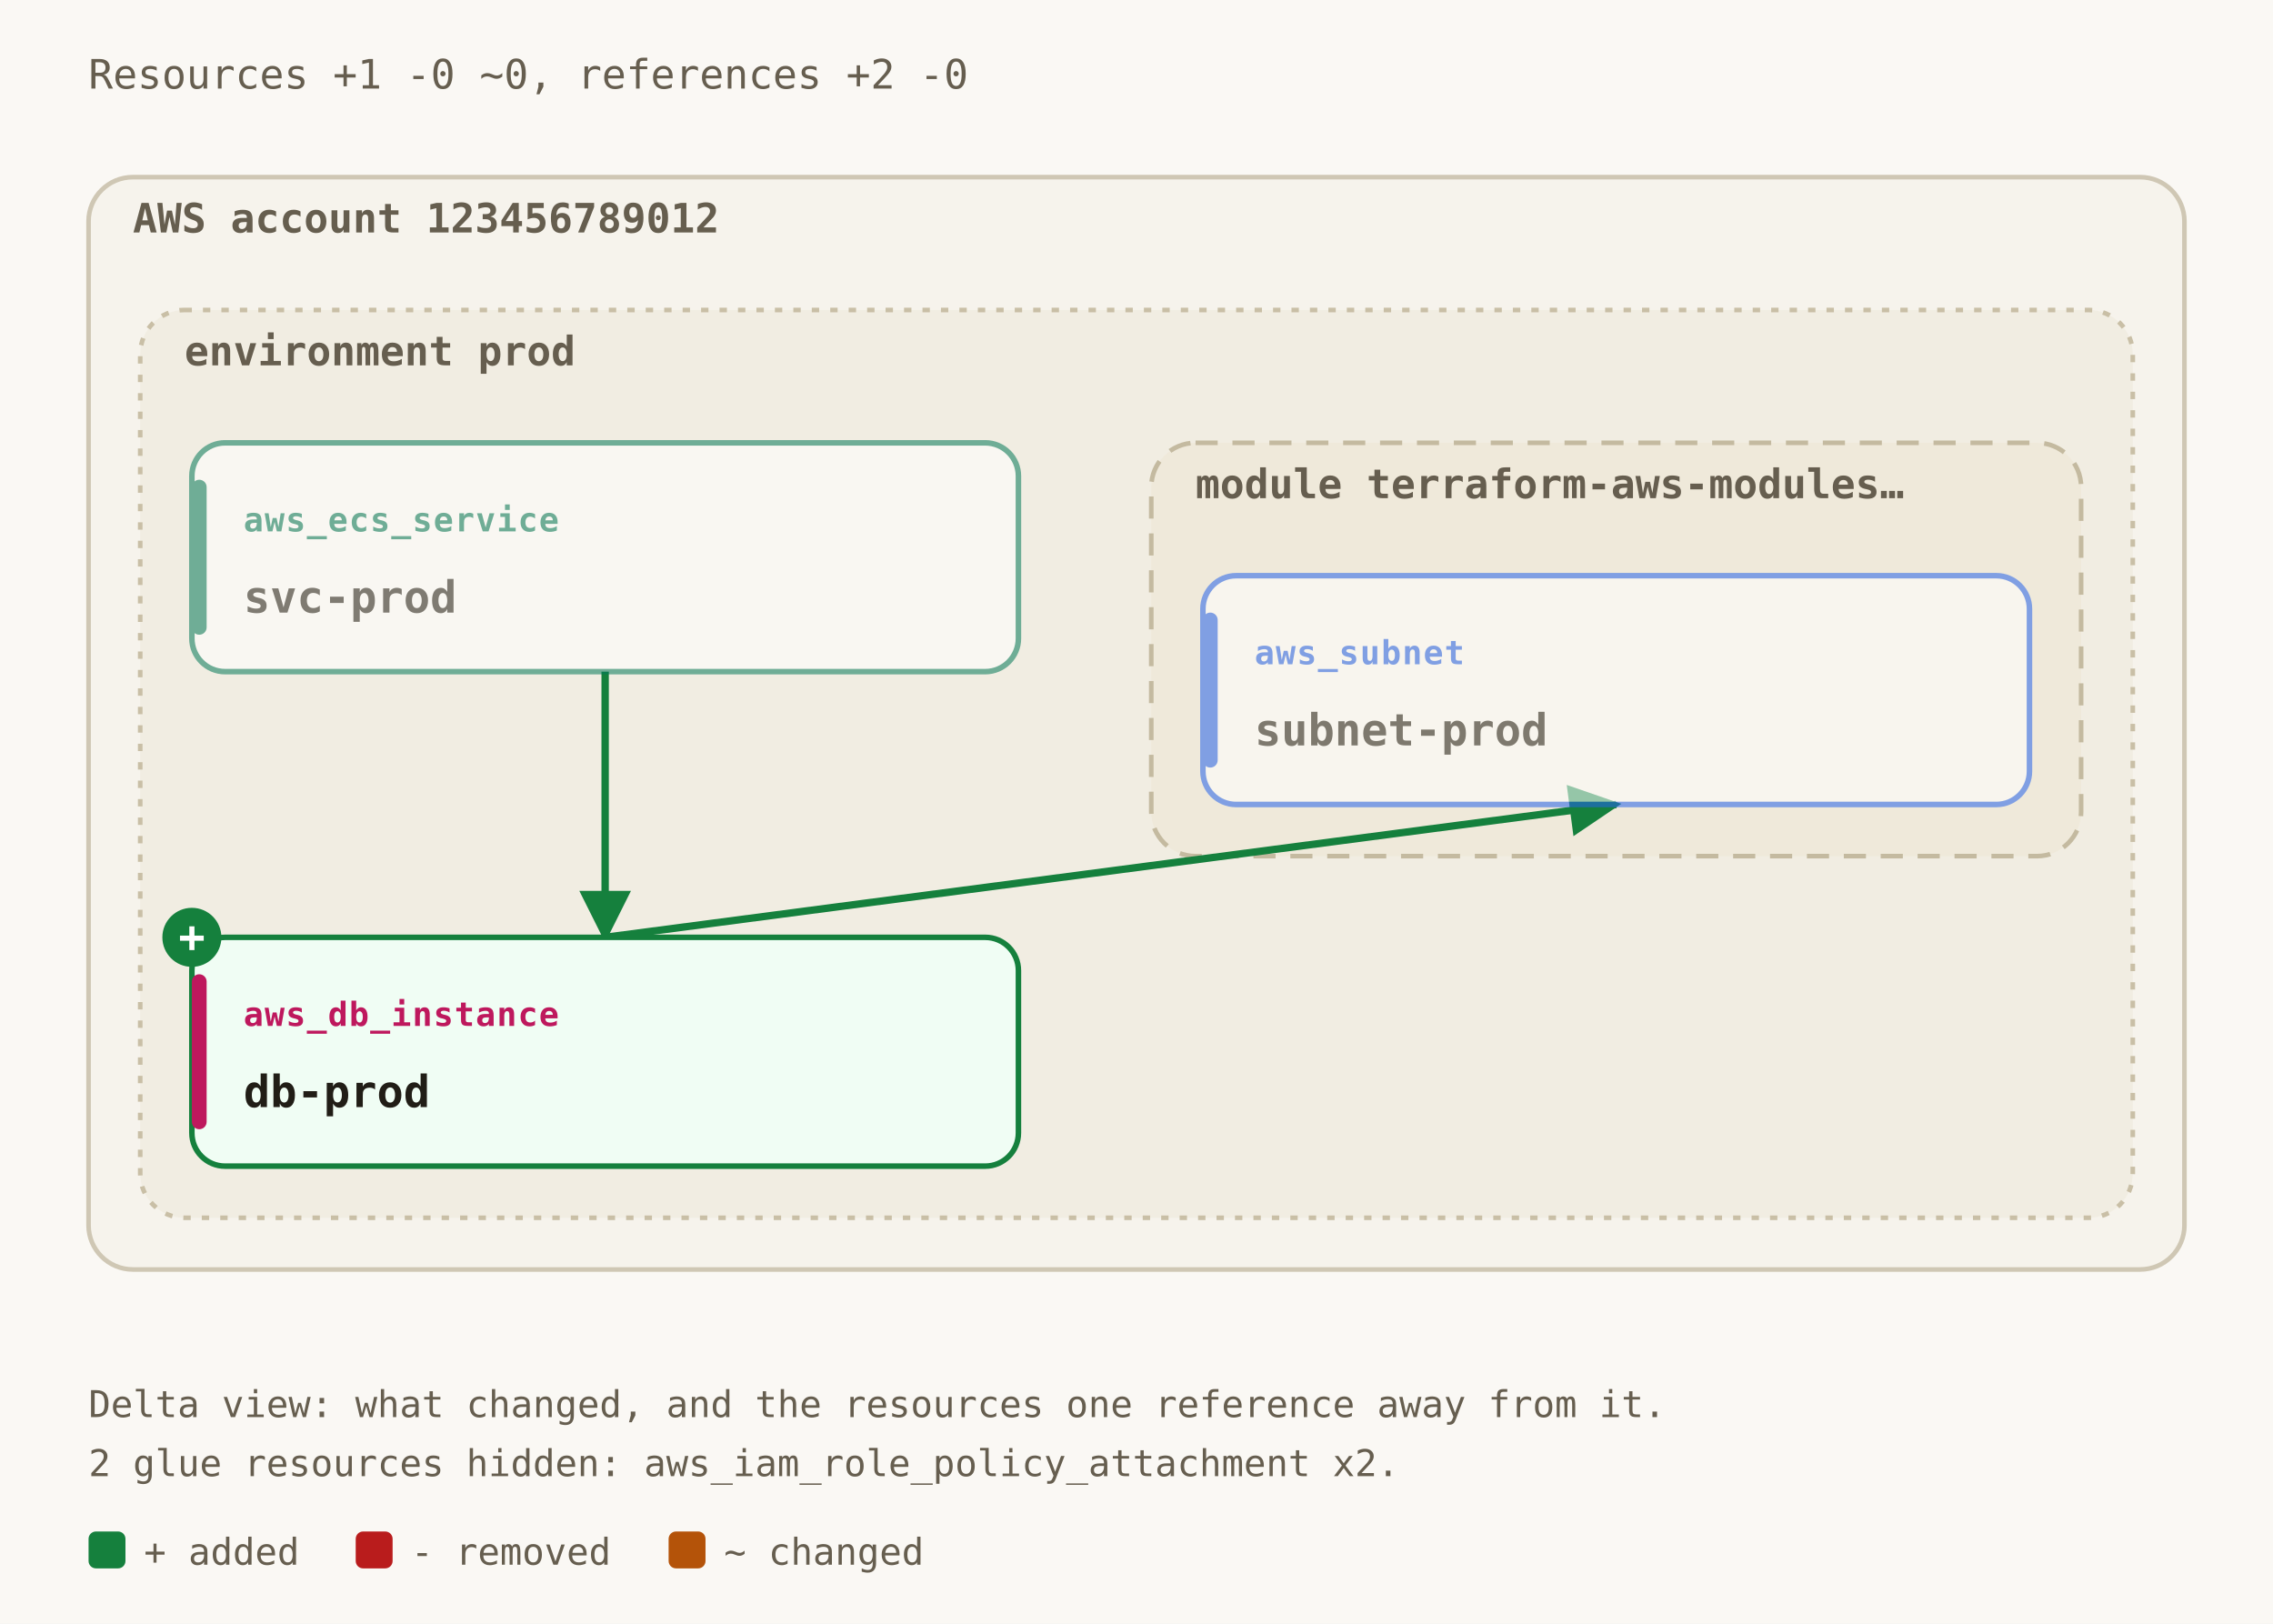
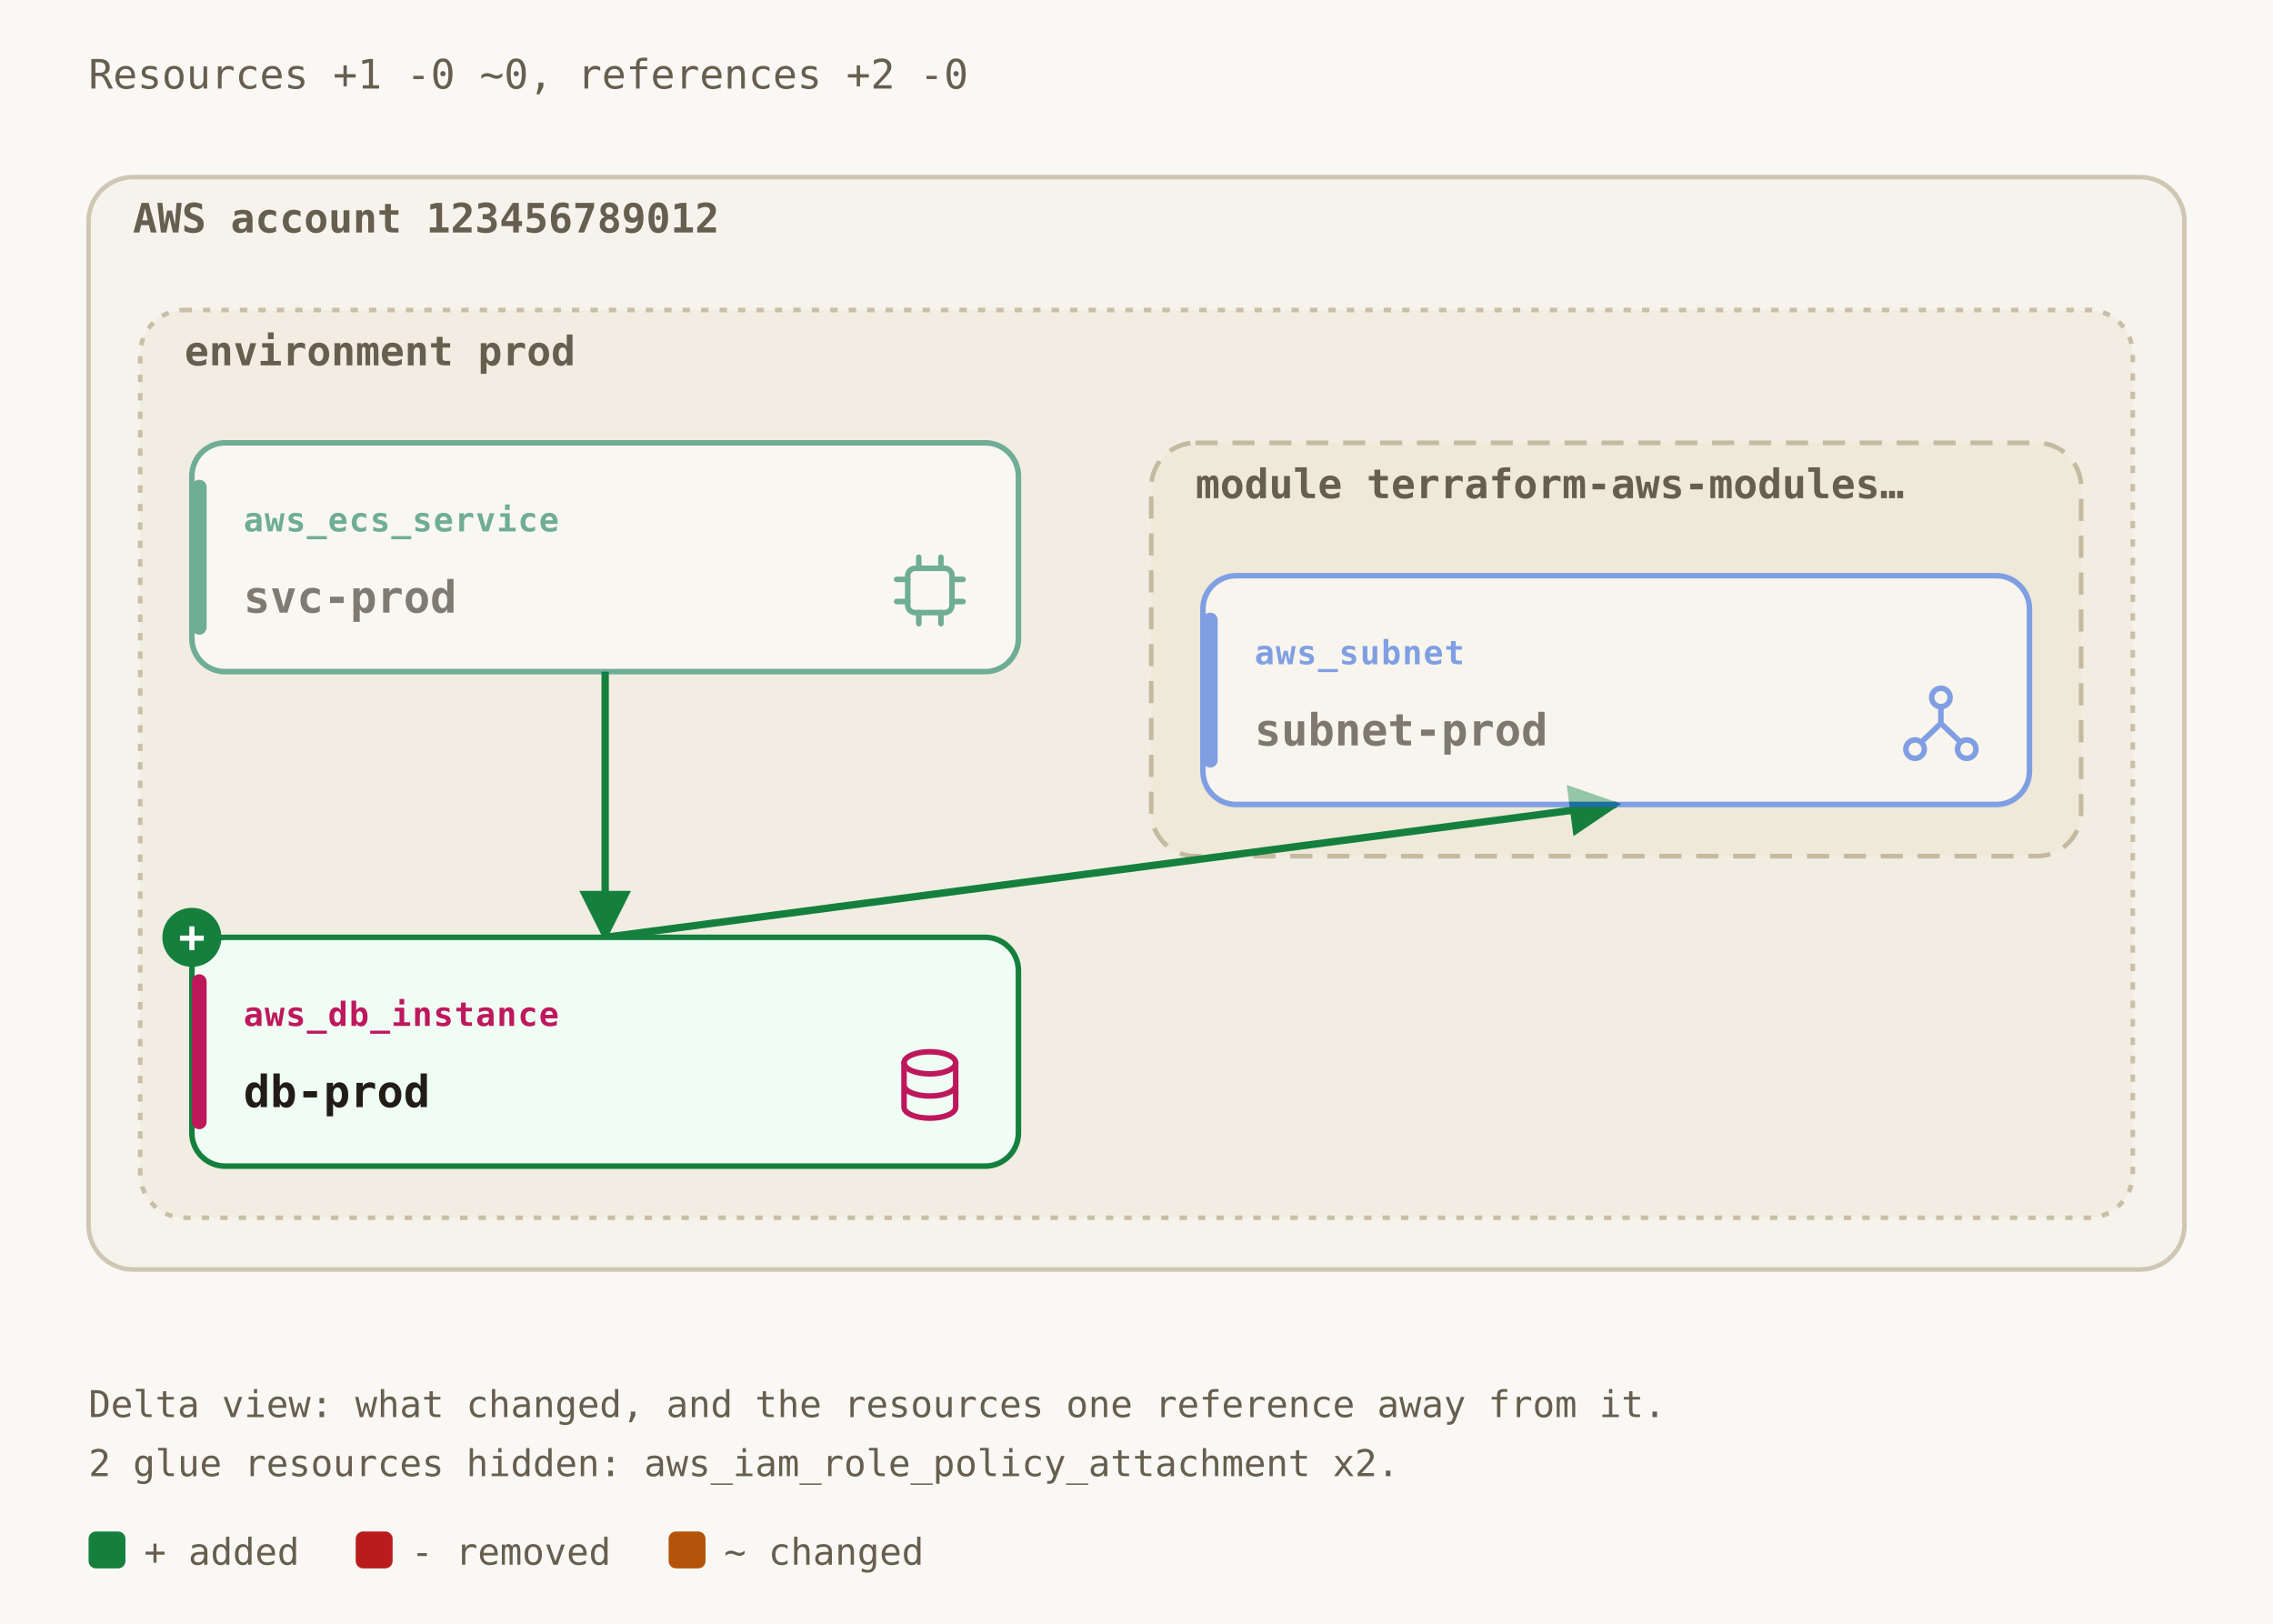
<svg xmlns="http://www.w3.org/2000/svg" width="616" height="440" viewBox="0 0 616 440" role="img" aria-labelledby="tg-title tg-desc">
  <defs>
    <marker id="tg-arrow-unchanged" viewBox="0 0 10 10" refX="9" refY="5" markerWidth="7" markerHeight="7" orient="auto-start-reverse">
      <path d="M 0 0 L 10 5 L 0 10 z" fill="#a8a090" />
    </marker>
    <marker id="tg-arrow-added" viewBox="0 0 10 10" refX="9" refY="5" markerWidth="7" markerHeight="7" orient="auto-start-reverse">
      <path d="M 0 0 L 10 5 L 0 10 z" fill="#15803d" />
    </marker>
    <marker id="tg-arrow-removed" viewBox="0 0 10 10" refX="9" refY="5" markerWidth="7" markerHeight="7" orient="auto-start-reverse">
      <path d="M 0 0 L 10 5 L 0 10 z" fill="#b91c1c" />
+     </marker>
+     <marker id="tg-arrow-changed" viewBox="0 0 10 10" refX="9" refY="5" markerWidth="7" markerHeight="7" orient="auto-start-reverse">
+       <path d="M 0 0 L 10 5 L 0 10 z" fill="#b45309" />
    </marker>
  </defs>
  <rect width="616" height="440" fill="#faf8f4" />
  <text x="24" y="24" font-family="'JetBrains Mono',ui-monospace,SFMono-Regular,Menlo,Consolas,monospace" font-size="11" font-weight="400" fill="#665e4f">Resources +1 -0 ~0, references +2 -0</text>
  <g>
    <rect x="24" y="48" width="568" height="296" rx="12" fill="#f6f3ec" stroke="#cfc7b4" stroke-width="1.25" />
    <text x="36" y="63" font-family="'JetBrains Mono',ui-monospace,SFMono-Regular,Menlo,Consolas,monospace" font-size="11" font-weight="700" fill="#665e4f">AWS account 123456789012</text>
  </g>
  <g>
    <rect x="38" y="84" width="540" height="246" rx="12" fill="#f1ede2" stroke="#c9bfa6" stroke-width="1.25" stroke-dasharray="2 3" />
    <text x="50" y="99" font-family="'JetBrains Mono',ui-monospace,SFMono-Regular,Menlo,Consolas,monospace" font-size="11" font-weight="700" fill="#665e4f">environment prod</text>
  </g>
  <g>
    <rect x="312" y="120" width="252" height="112" rx="12" fill="#efe9da" stroke="#c4baa0" stroke-width="1.25" stroke-dasharray="6 4" />
    <text x="324" y="135" font-family="'JetBrains Mono',ui-monospace,SFMono-Regular,Menlo,Consolas,monospace" font-size="11" font-weight="700" fill="#665e4f">module terraform-aws-modules…</text>
  </g>
  <path d="M 164 254 L 438 218" fill="none" stroke="#15803d" stroke-width="2" marker-end="url(#tg-arrow-added)" />
  <path d="M 164 182 Q 164 218 164 236 L 164 254" fill="none" stroke="#15803d" stroke-width="2" marker-end="url(#tg-arrow-added)" />
  <g>
    <rect x="52" y="254" width="224" height="62" rx="9" fill="#f0fdf4" stroke="#15803d" stroke-width="1.5" />
    <rect x="52" y="264" width="4" height="42" rx="2" fill="#be185d" />
    <text x="66" y="278" font-family="'JetBrains Mono',ui-monospace,SFMono-Regular,Menlo,Consolas,monospace" font-size="9" font-weight="600" fill="#be185d" letter-spacing="0.3">aws_db_instance</text>
    <text x="66" y="300" font-family="'JetBrains Mono',ui-monospace,SFMono-Regular,Menlo,Consolas,monospace" font-size="12" font-weight="700" fill="#211d16">db-prod</text>
+     <g transform="translate(240 282)" fill="none" stroke="#be185d" stroke-width="1.5" stroke-linecap="round" stroke-linejoin="round">
+       <ellipse cx="12" cy="6" rx="7" ry="3" />
+       <path d="M5 6v12c0 1.7 3.1 3 7 3s7-1.3 7-3V6M5 12c0 1.7 3.1 3 7 3s7-1.3 7-3" />
+     </g>
    <circle cx="52" cy="254" r="8" fill="#15803d" />
    <text x="52" y="258" text-anchor="middle" font-family="'JetBrains Mono',ui-monospace,SFMono-Regular,Menlo,Consolas,monospace" font-size="12" font-weight="700" fill="#ffffff">+</text>
  </g>
  <g opacity="0.55">
    <rect x="52" y="120" width="224" height="62" rx="9" fill="#ffffff" stroke="#047857" stroke-width="1.5" />
    <rect x="52" y="130" width="4" height="42" rx="2" fill="#047857" />
    <text x="66" y="144" font-family="'JetBrains Mono',ui-monospace,SFMono-Regular,Menlo,Consolas,monospace" font-size="9" font-weight="600" fill="#047857" letter-spacing="0.3">aws_ecs_service</text>
    <text x="66" y="166" font-family="'JetBrains Mono',ui-monospace,SFMono-Regular,Menlo,Consolas,monospace" font-size="12" font-weight="700" fill="#211d16">svc-prod</text>
+     <g transform="translate(240 148)" fill="none" stroke="#047857" stroke-width="1.5" stroke-linecap="round" stroke-linejoin="round">
+       <rect x="6" y="6" width="12" height="12" rx="2" />
+       <path d="M9 3v3M15 3v3M9 18v3M15 18v3M3 9h3M3 15h3M18 9h3M18 15h3" />
+     </g>
  </g>
  <g opacity="0.55">
    <rect x="326" y="156" width="224" height="62" rx="9" fill="#ffffff" stroke="#2563eb" stroke-width="1.5" />
    <rect x="326" y="166" width="4" height="42" rx="2" fill="#2563eb" />
    <text x="340" y="180" font-family="'JetBrains Mono',ui-monospace,SFMono-Regular,Menlo,Consolas,monospace" font-size="9" font-weight="600" fill="#2563eb" letter-spacing="0.3">aws_subnet</text>
    <text x="340" y="202" font-family="'JetBrains Mono',ui-monospace,SFMono-Regular,Menlo,Consolas,monospace" font-size="12" font-weight="700" fill="#211d16">subnet-prod</text>
+     <g transform="translate(514 184)" fill="none" stroke="#2563eb" stroke-width="1.5" stroke-linecap="round" stroke-linejoin="round">
+       <circle cx="12" cy="5" r="2.5" />
+       <circle cx="5" cy="19" r="2.5" />
+       <circle cx="19" cy="19" r="2.5" />
+       <path d="M12 7.5v4.5M12 12l-5.2 5M12 12l5.2 5" />
+     </g>
  </g>
  <text x="24" y="384" font-family="'JetBrains Mono',ui-monospace,SFMono-Regular,Menlo,Consolas,monospace" font-size="10" fill="#665e4f">Delta view: what changed, and the resources one reference away from it.</text>
  <text x="24" y="400" font-family="'JetBrains Mono',ui-monospace,SFMono-Regular,Menlo,Consolas,monospace" font-size="10" fill="#665e4f">2 glue resources hidden: aws_iam_role_policy_attachment x2.</text>
  <rect x="24" y="415" width="10" height="10" rx="2" fill="#15803d" />
  <text x="39" y="424" font-family="'JetBrains Mono',ui-monospace,SFMono-Regular,Menlo,Consolas,monospace" font-size="10" fill="#665e4f">+ added</text>
  <rect x="96.4" y="415" width="10" height="10" rx="2" fill="#b91c1c" />
  <text x="111.4" y="424" font-family="'JetBrains Mono',ui-monospace,SFMono-Regular,Menlo,Consolas,monospace" font-size="10" fill="#665e4f">- removed</text>
  <rect x="181.2" y="415" width="10" height="10" rx="2" fill="#b45309" />
  <text x="196.2" y="424" font-family="'JetBrains Mono',ui-monospace,SFMono-Regular,Menlo,Consolas,monospace" font-size="10" fill="#665e4f">~ changed</text>
</svg>
